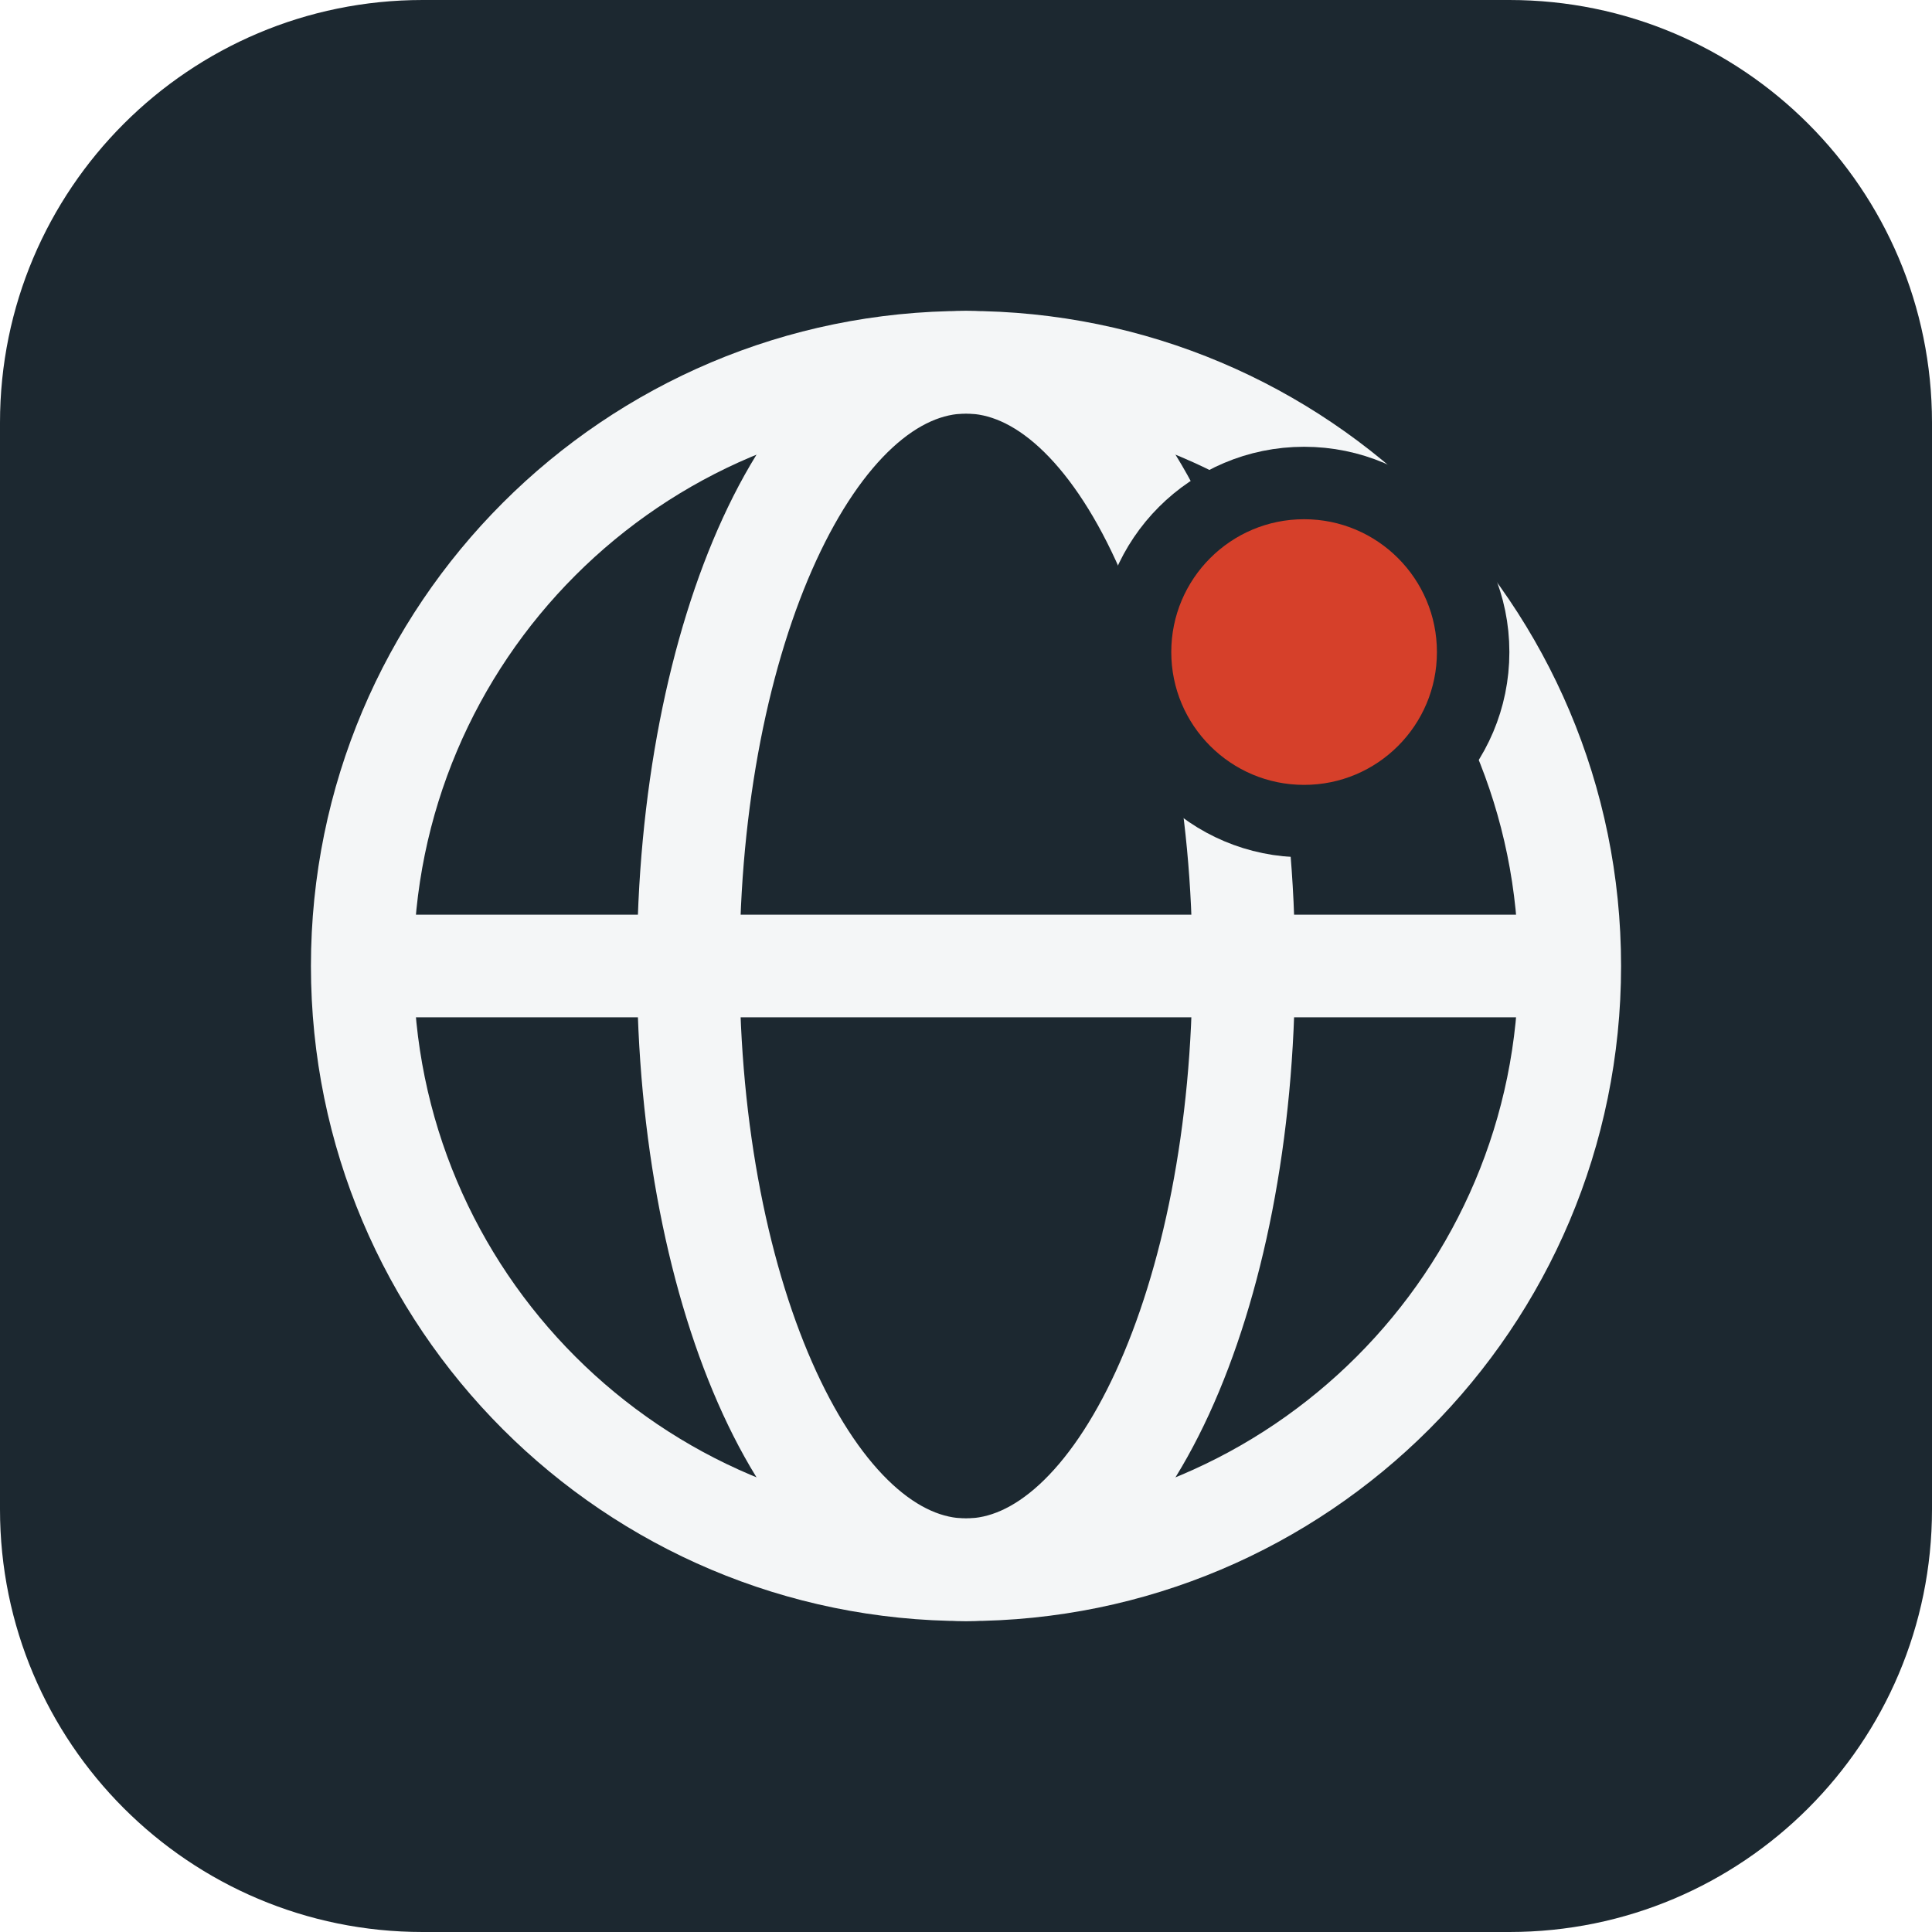
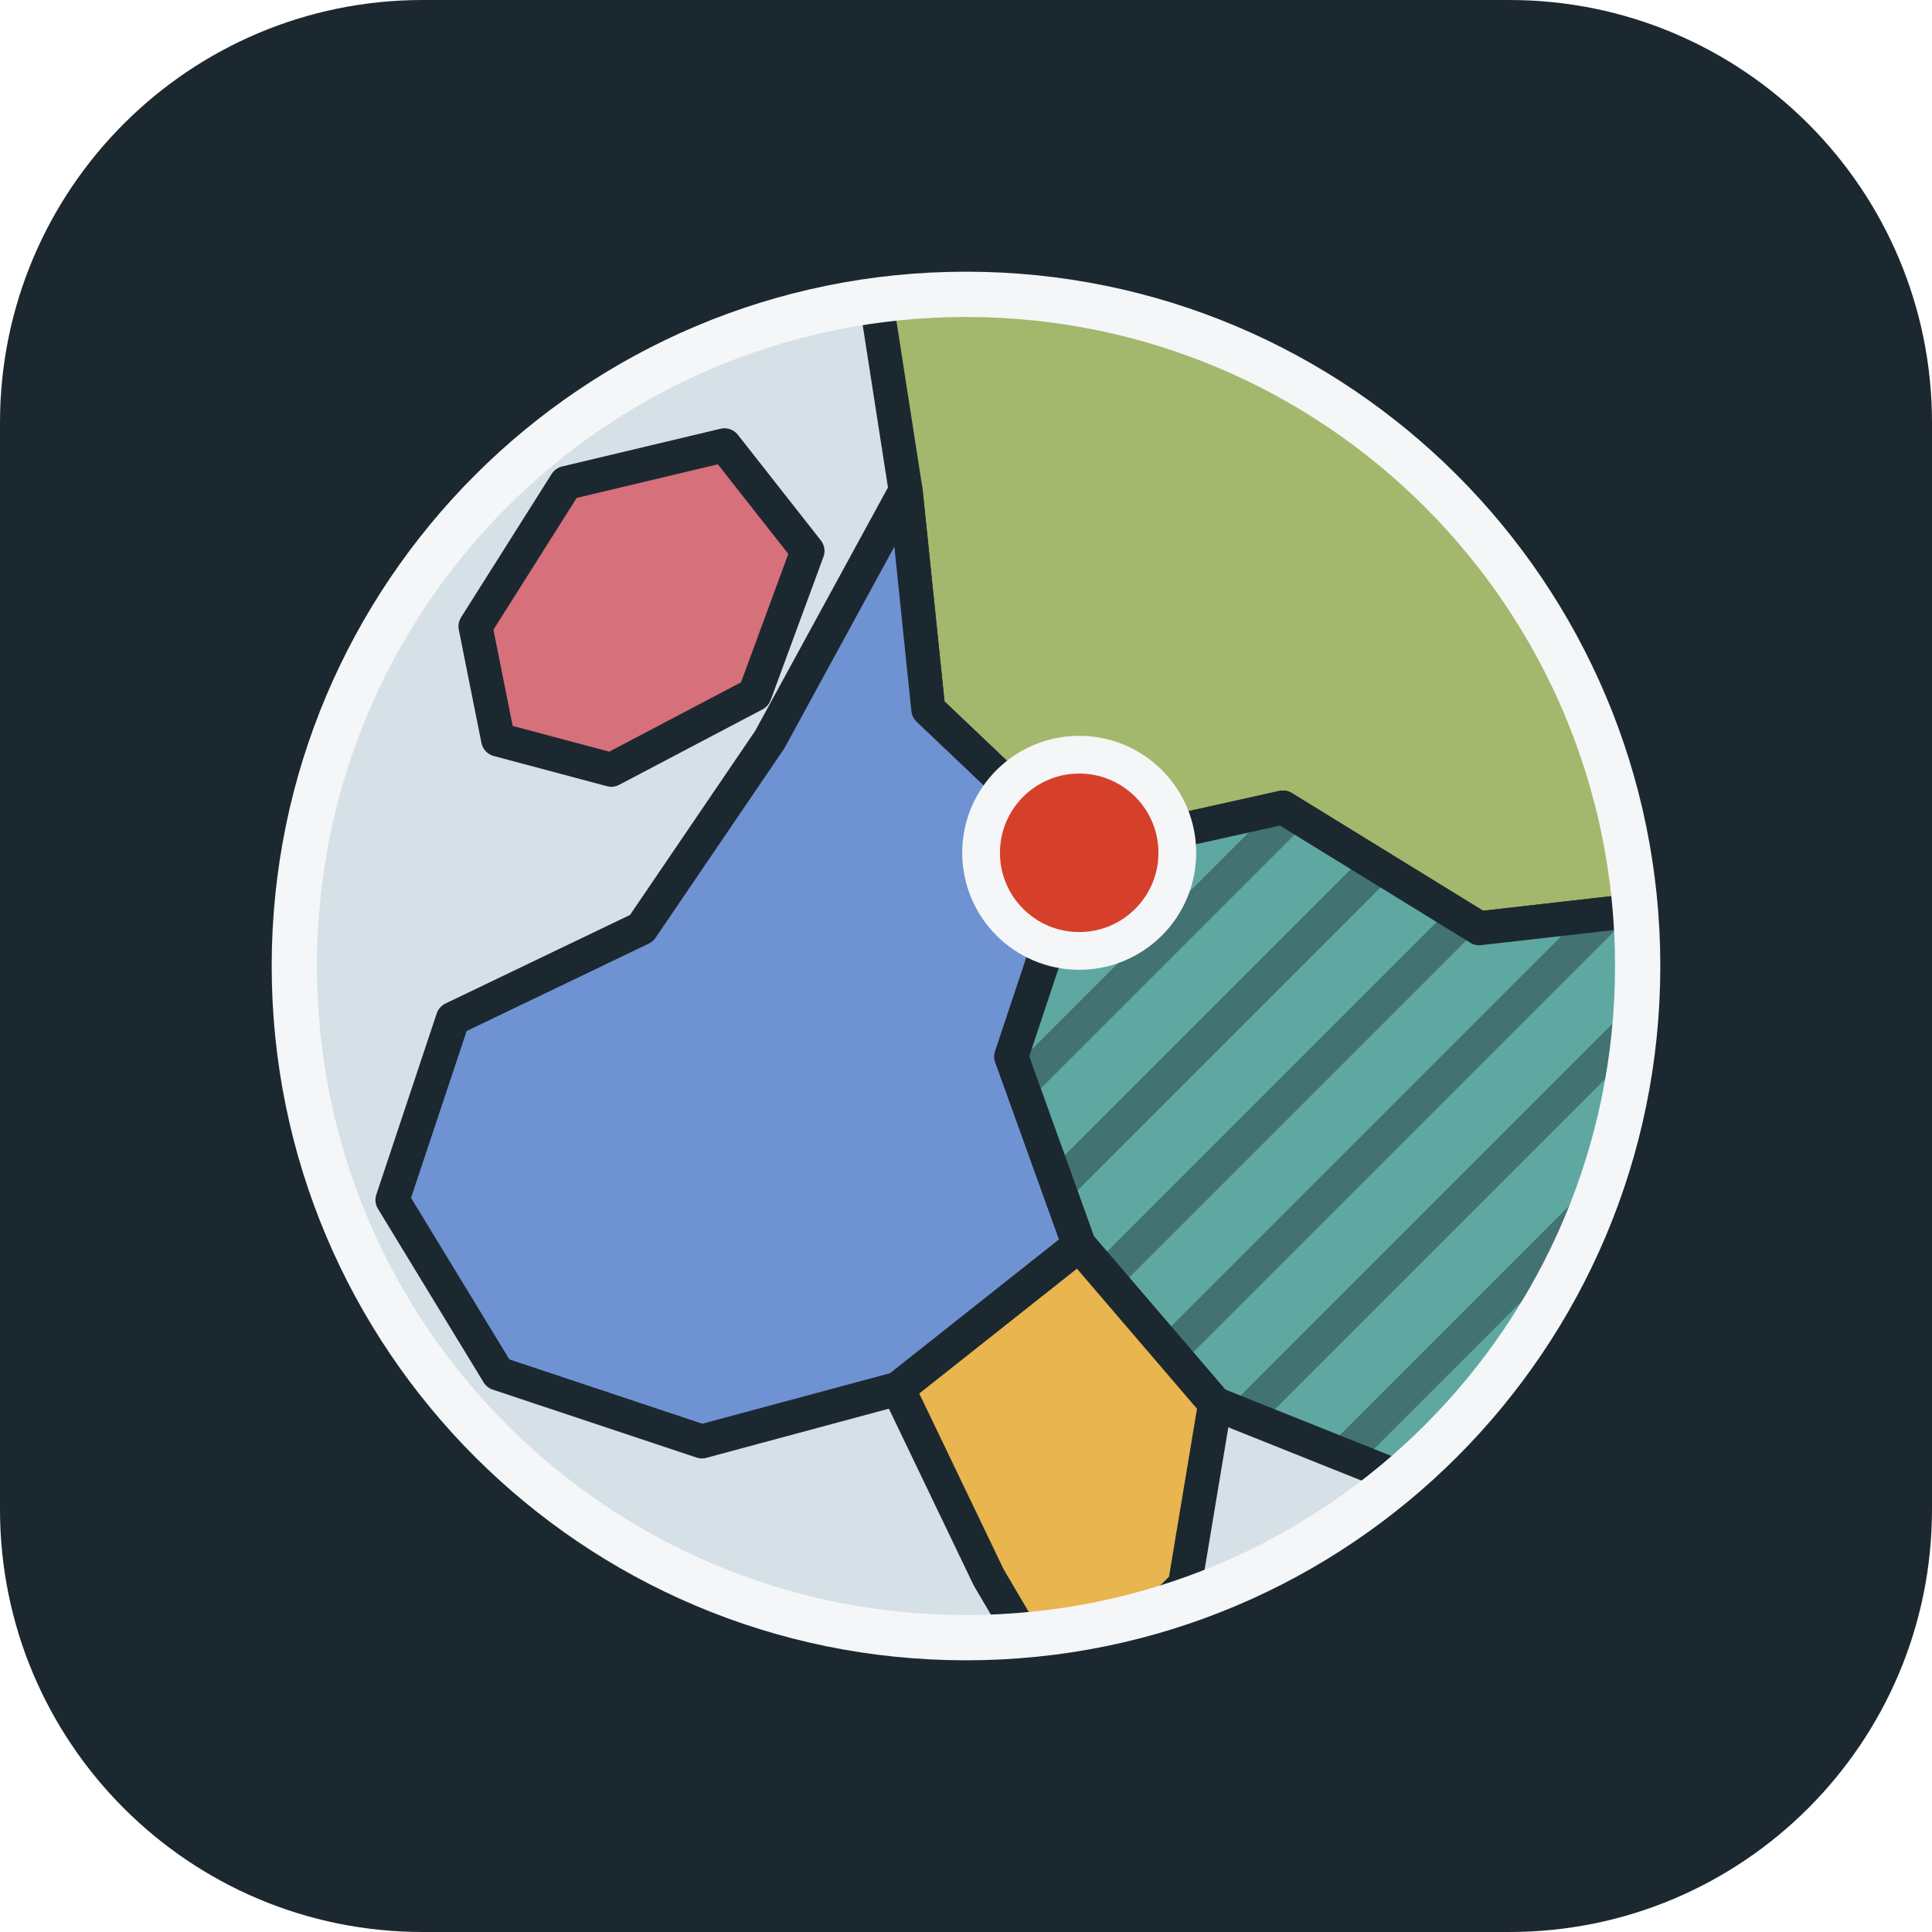
- <svg xmlns="http://www.w3.org/2000/svg" viewBox="0 0 32 32">
-   <rect width="32" height="32" rx="7" fill="#1c2830" />
-   <g fill="none" stroke="#f4f6f7" stroke-width="1.7">
-     <circle cx="16" cy="16" r="10" />
-     <ellipse cx="16" cy="16" rx="4.6" ry="10" />
-     <path d="M6 16h20" />
+ <svg xmlns="http://www.w3.org/2000/svg" viewBox="0 0 512 512">
+   <defs>
+     <clipPath id="disc">
+       <circle cx="256" cy="256" r="178" />
+     </clipPath>
+     <pattern id="hatch" patternUnits="userSpaceOnUse" width="26" height="26" patternTransform="rotate(45)">
+       <rect width="26" height="26" fill="#5fa8a2" />
+       <rect width="9" height="26" fill="#1c2830" fill-opacity=".42" />
+     </pattern>
+   </defs>
+   <rect width="512" height="512" rx="112" fill="#1c2830" />
+   <g clip-path="url(#disc)" stroke="#1c2830" stroke-width="9" stroke-linejoin="round">
+     <rect width="512" height="512" fill="#d5e0e7" stroke="none" />
+     <path d="M226 40H480V236L392 246L340 214L286 226L246 188L240 130Z" fill="#a3b86c" />
+     <path d="M240 130L246 188L286 226L268 280L286 330L238 368L186 382L132 364L104 318L120 270L170 246L204 196Z" fill="#6f92d2" />
+     <path d="M286 226L340 214L392 246L480 236V372L418 364L372 392L322 372L286 330L268 280Z" fill="url(#hatch)" />
+     <path d="M286 330L322 372L314 420L282 452L262 418L238 368Z" fill="#e8b54e" />
+     <path d="M126 166L150 128L192 118L214 146L200 184L162 204L132 196Z" fill="#d6707b" />
  </g>
-   <circle cx="21.6" cy="10.8" r="2.8" fill="#d6402a" stroke="#1c2830" stroke-width="1.2" />
+   <circle cx="256" cy="256" r="178" fill="none" stroke="#f4f6f7" stroke-width="12" />
+   <circle cx="286" cy="226" r="26" fill="#d6402a" stroke="#f4f6f7" stroke-width="10" />
</svg>
